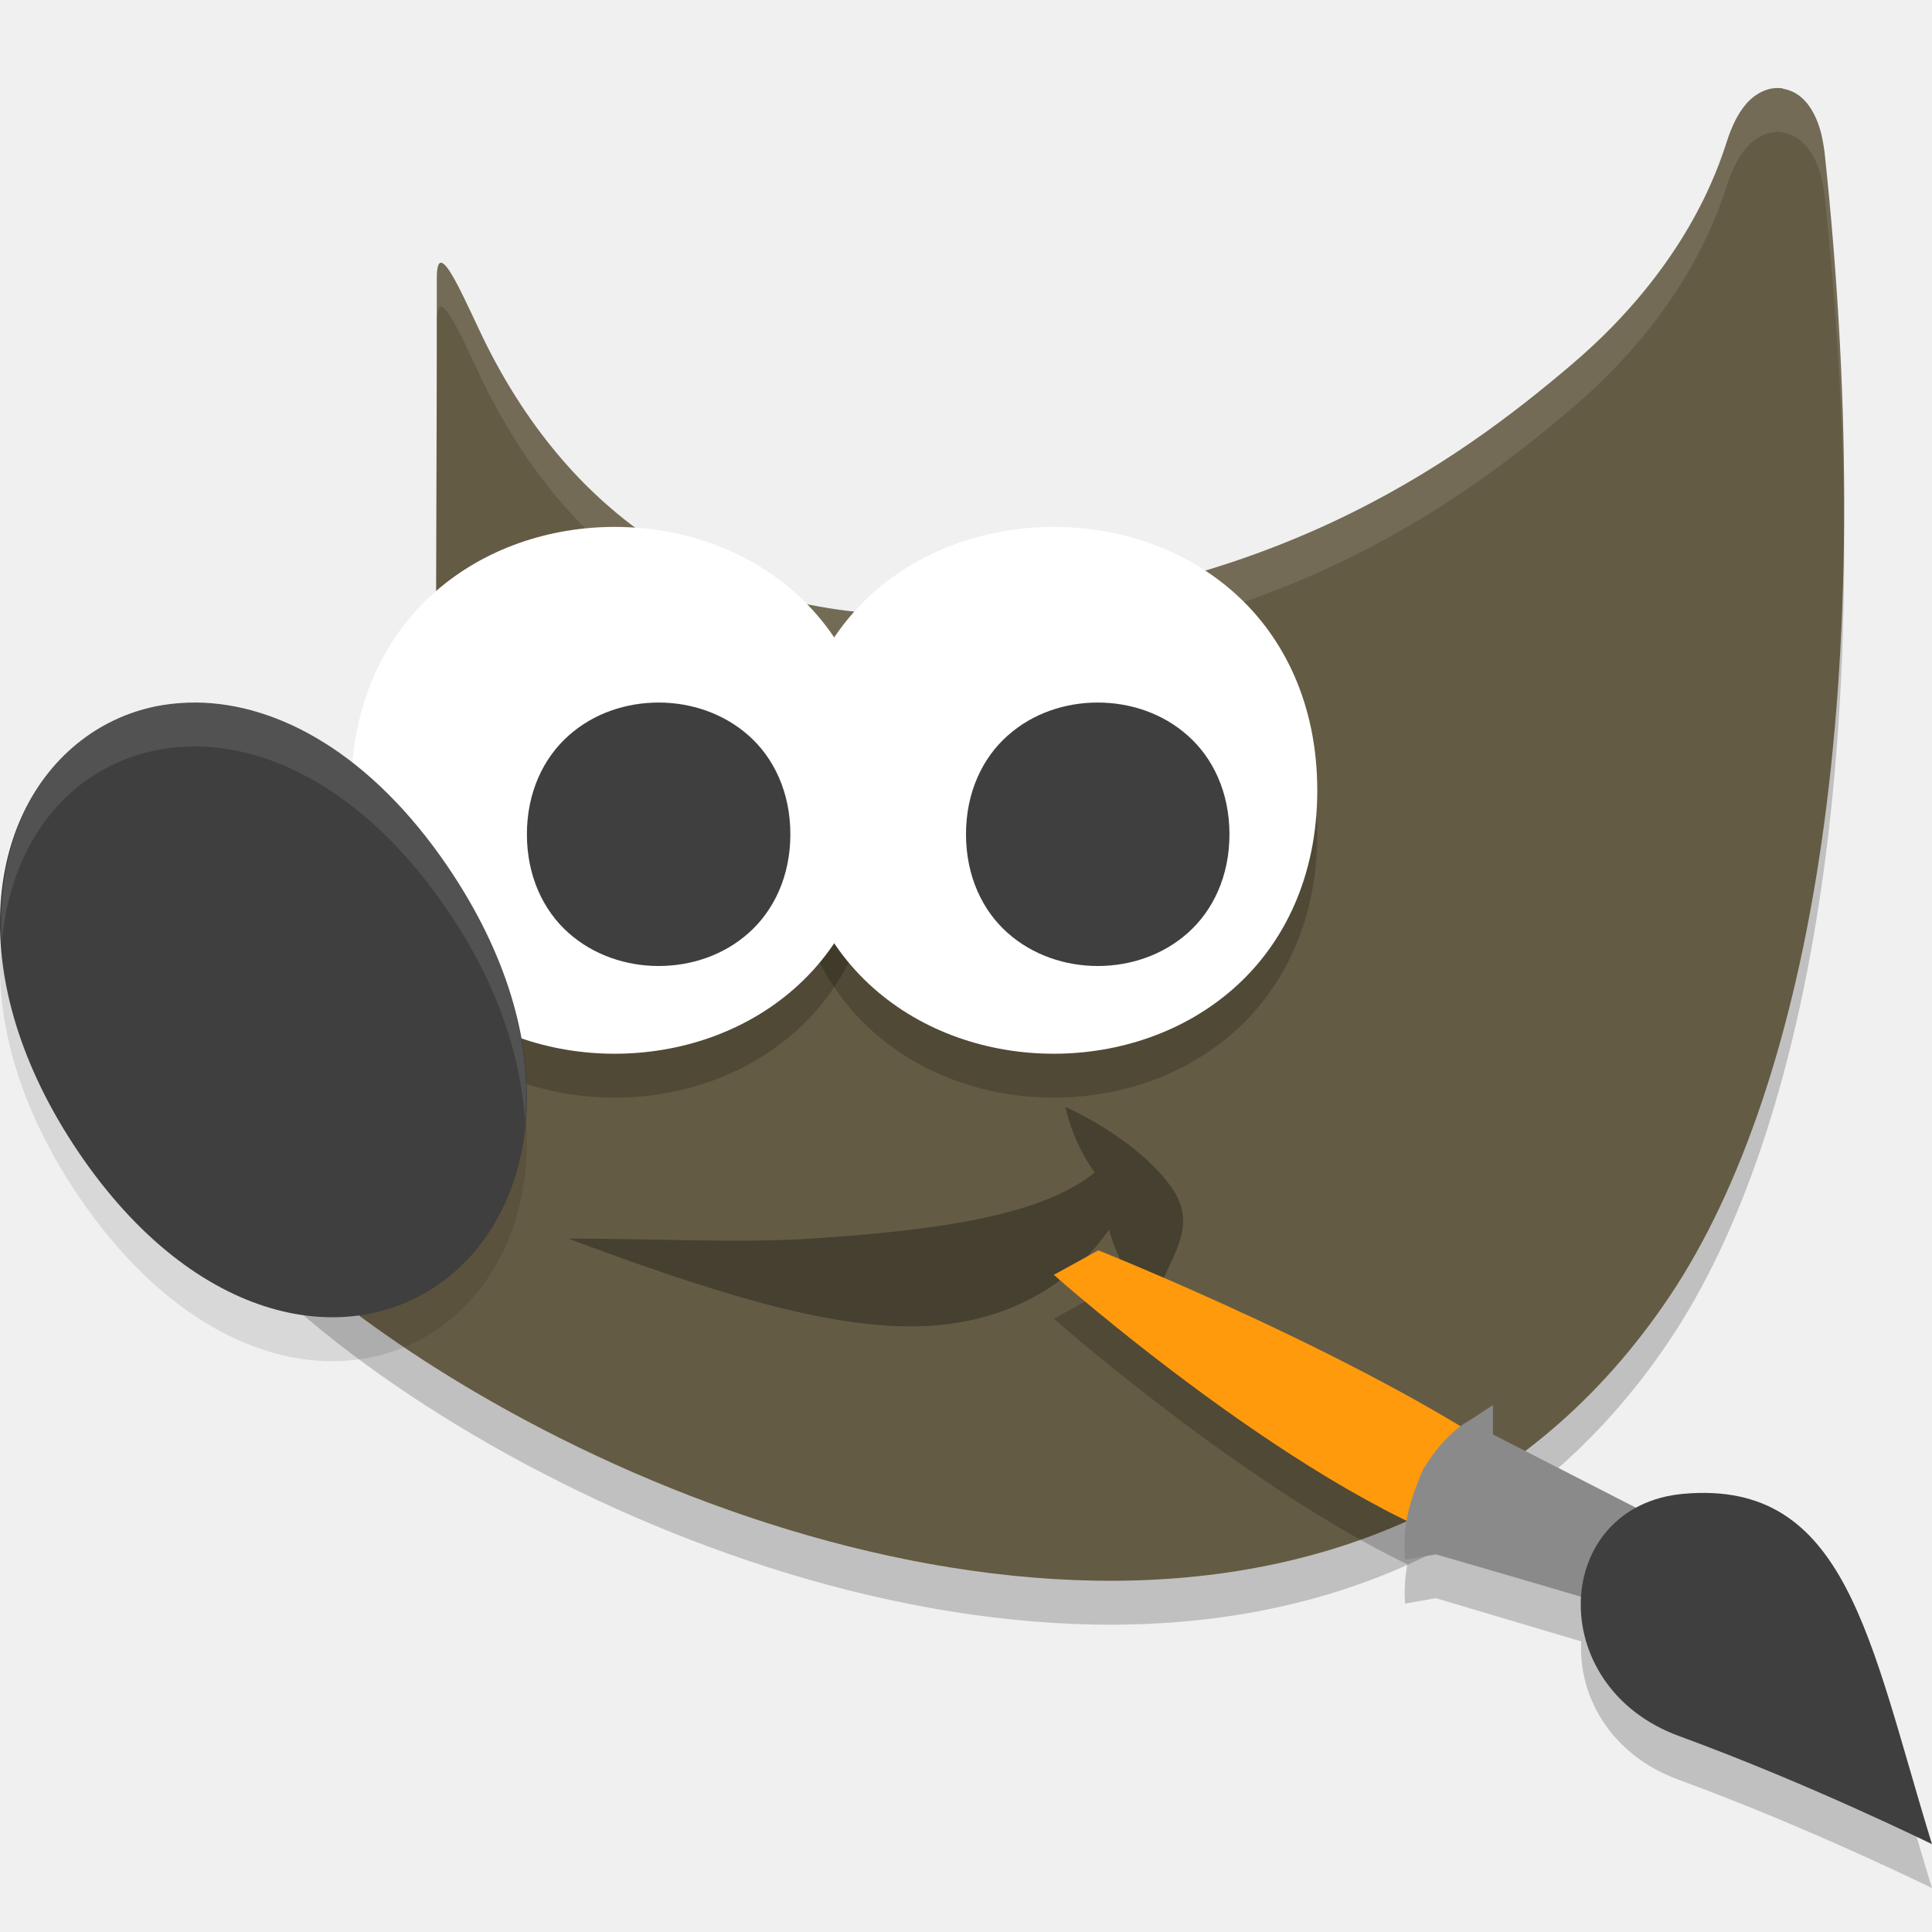
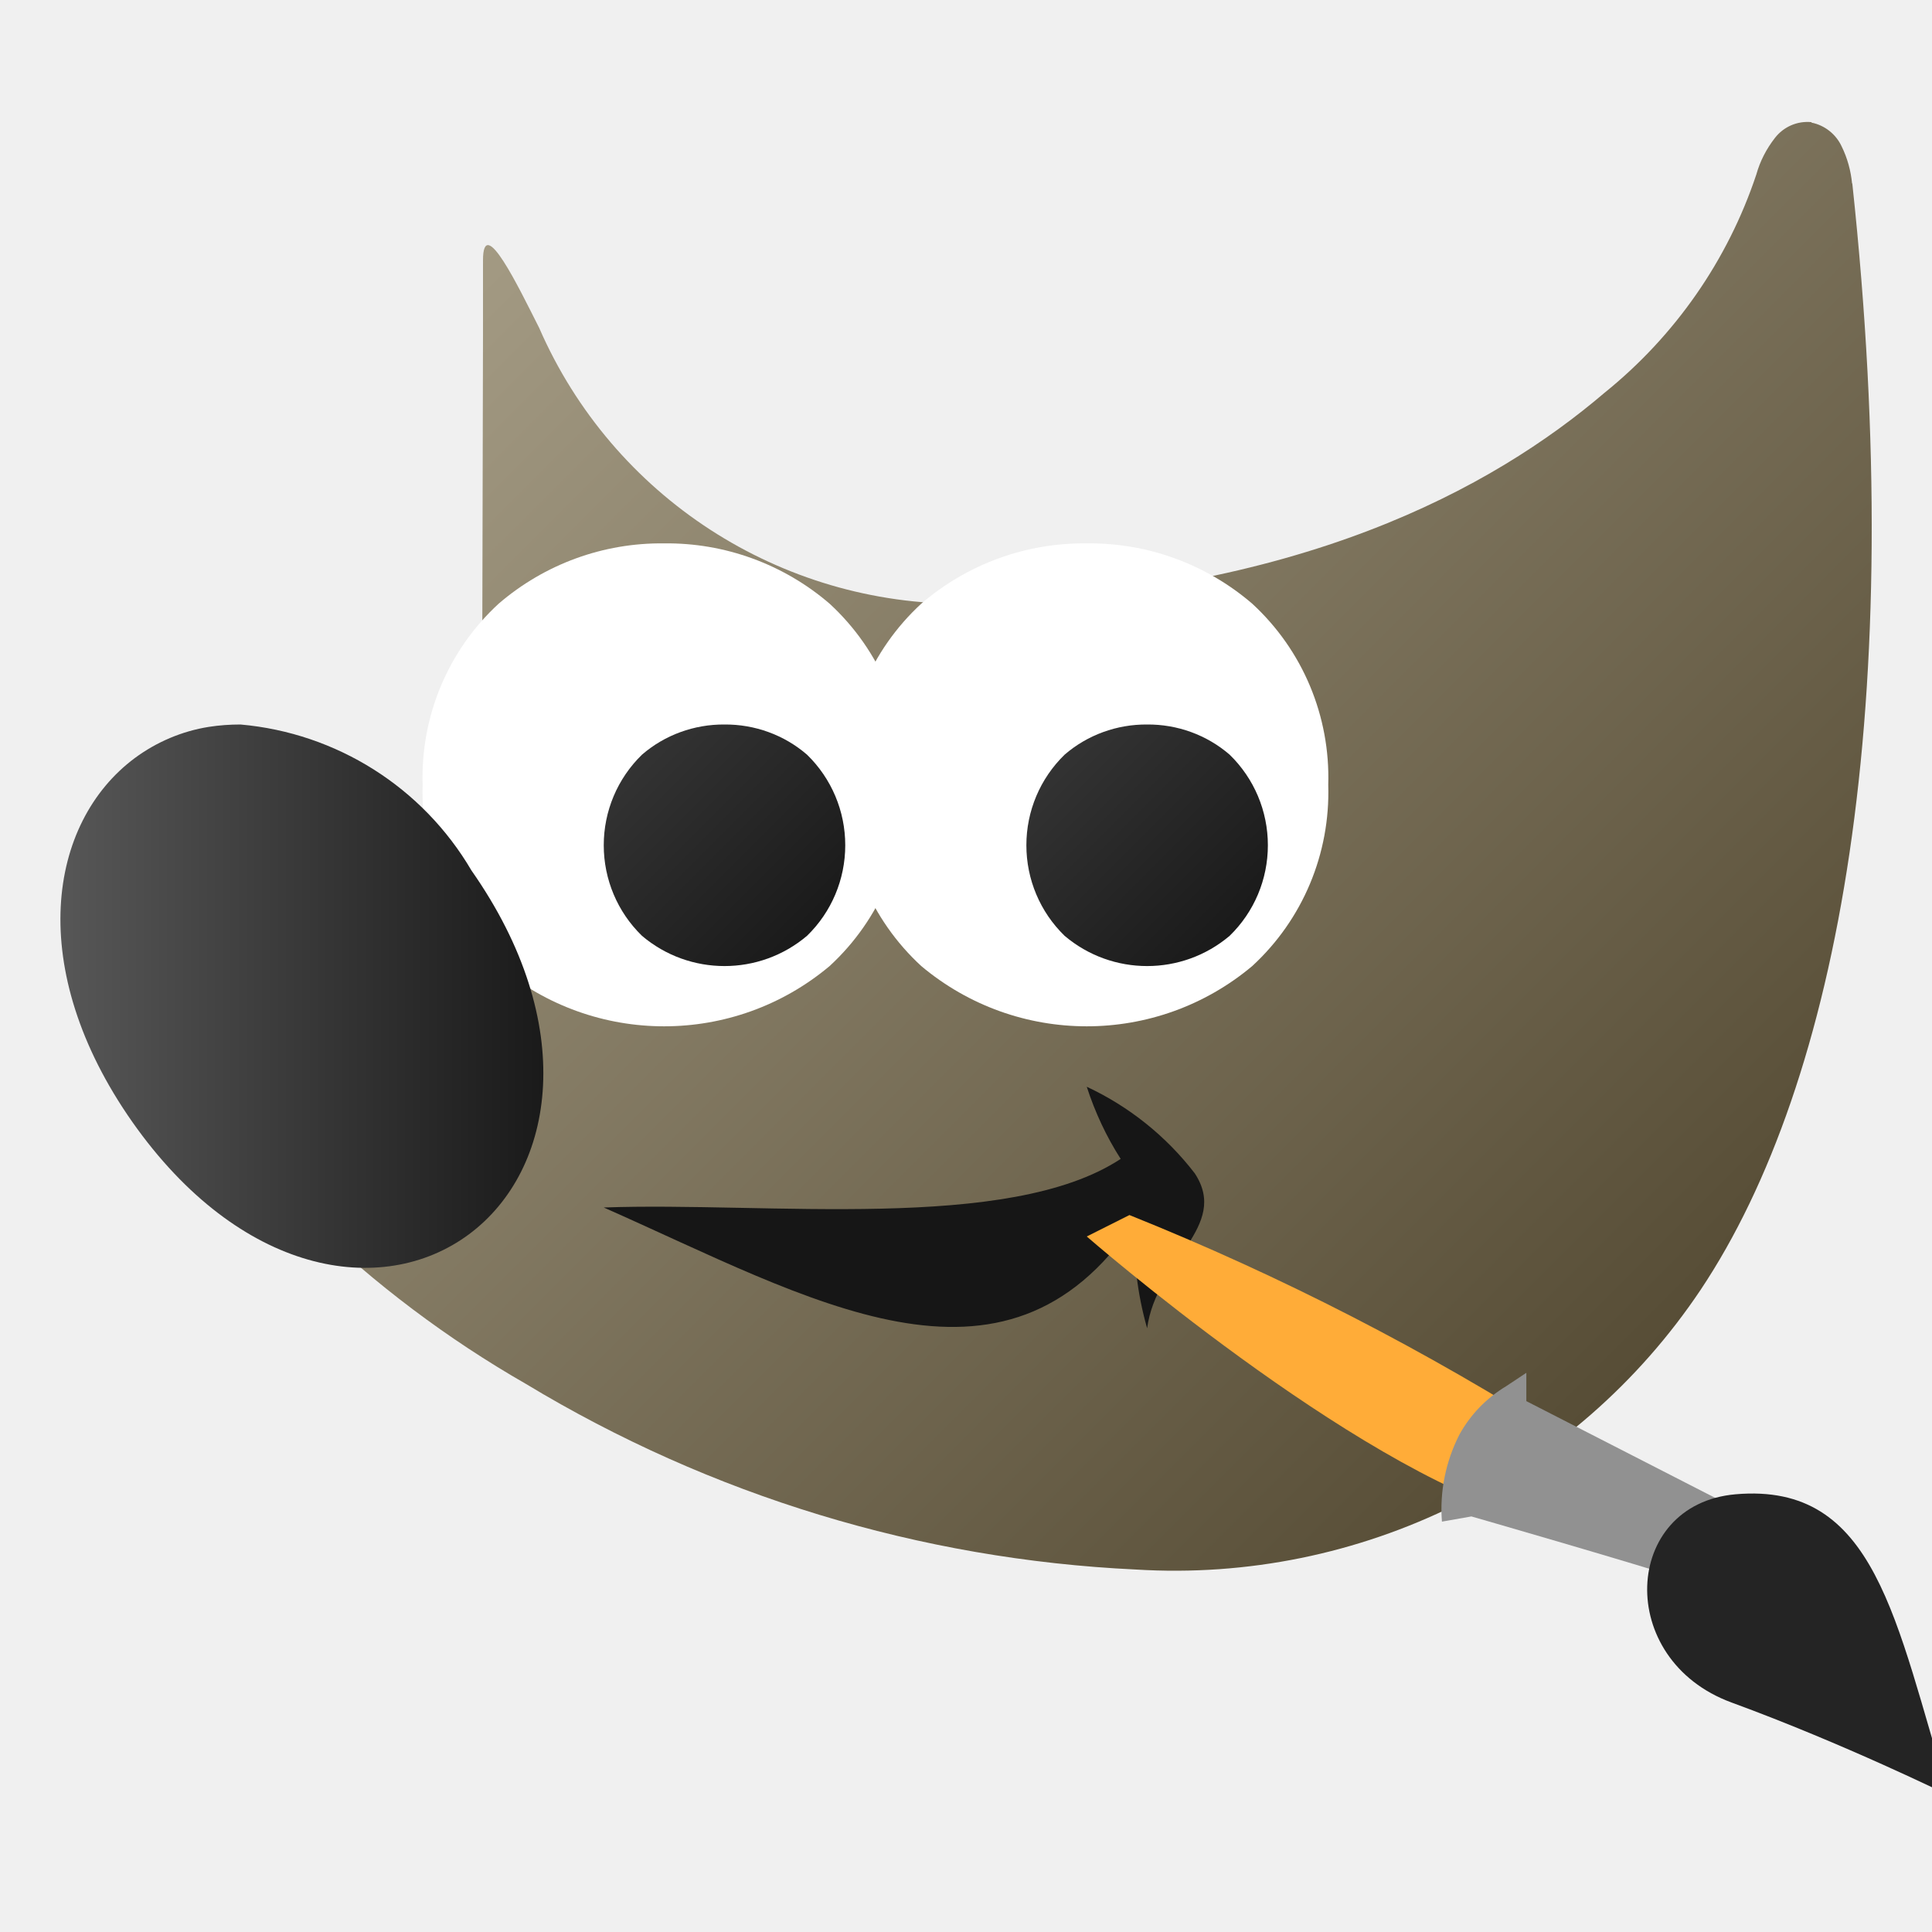
- <svg xmlns="http://www.w3.org/2000/svg" width="22" height="22" version="1.1">
-   <path style="opacity:0.2;fill-rule:evenodd" d="m 20.303,1.507 c -0.174,-0.028 -0.33,0.07 -0.424,0.182 -0.094,0.112 -0.159,0.25 -0.216,0.425 -0.098,0.302 -0.458,1.423 -1.758,2.53 C 16.606,5.751 14.366,7.4 10.482,7.5 8.121,7.528 6.493,6.313 5.551,4.45 5.316,3.985 4.974,3.118 4.974,3.67 v 0.852 l -0.012,4.412 0.024,0.058 c 0,0 0.212,0.47 -0.012,1.103 -0.224,0.633 -1.105,1.557 -3.075,2.148 l -0.241,0.072 0.046,0.254 c 0.109,0.614 0.545,1.244 1.188,1.889 0.643,0.645 1.504,1.297 2.506,1.886 2.005,1.179 4.573,2.111 7.068,2.155 2.495,0.044 4.936,-0.829 6.551,-3.245 1.615,-2.416 2.403,-7.028 1.758,-13.035 h -0.001 C 20.753,2.053 20.717,1.913 20.651,1.789 20.586,1.666 20.477,1.539 20.303,1.511 Z" />
-   <path style="fill:#645b44;fill-rule:evenodd" d="m 20.303,1.007 c -0.174,-0.028 -0.33,0.07 -0.424,0.182 -0.094,0.112 -0.159,0.25 -0.216,0.425 -0.098,0.302 -0.458,1.423 -1.758,2.53 C 16.606,5.251 14.366,6.9 10.482,7 8.121,7.028 6.493,5.813 5.551,3.95 5.316,3.485 4.974,2.618 4.974,3.17 v 0.852 l -0.012,4.412 0.024,0.058 c 0,0 0.212,0.47 -0.012,1.103 -0.224,0.633 -1.105,1.557 -3.075,2.148 l -0.241,0.072 0.046,0.254 c 0.109,0.614 0.545,1.244 1.188,1.889 0.643,0.645 1.504,1.297 2.506,1.886 2.005,1.179 4.573,2.111 7.068,2.155 2.495,0.044 4.936,-0.829 6.551,-3.245 1.615,-2.416 2.403,-7.028 1.758,-13.035 h -0.001 C 20.753,1.553 20.717,1.413 20.651,1.289 20.586,1.166 20.477,1.039 20.303,1.011 Z" />
-   <path style="opacity:0.1;fill:#ffffff;fill-rule:evenodd" d="M 20.303,1.007 C 20.129,0.979 19.973,1.077 19.879,1.188 19.785,1.3 19.72,1.439 19.663,1.613 19.565,1.915 19.205,3.036 17.905,4.144 16.606,5.251 14.366,6.9 10.482,7 8.121,7.028 6.492,5.813 5.551,3.95 5.316,3.485 4.974,2.619 4.974,3.17 v 0.5 c 0,-0.551 0.342,0.315 0.577,0.78 0.942,1.863 2.57,3.077 4.932,3.05 3.883,-0.1 6.124,-1.749 7.423,-2.856 1.299,-1.108 1.66,-2.228 1.758,-2.53 0.057,-0.174 0.122,-0.313 0.216,-0.425 0.094,-0.112 0.25,-0.209 0.424,-0.182 v 0.004 c 0.174,0.028 0.283,0.155 0.349,0.278 0.065,0.123 0.102,0.265 0.122,0.43 h 0.001 c 0.147,1.369 0.216,2.661 0.222,3.876 0.015,-1.356 -0.054,-2.818 -0.222,-4.376 h -0.001 C 20.753,1.554 20.717,1.412 20.651,1.289 20.586,1.166 20.477,1.038 20.303,1.011 v -0.004 z m -15.329,3.016 -0.012,4.412 10e-4,0.003 0.011,-3.915 v -0.5 z m 0.08,5.239 c -0.016,0.105 -0.038,0.215 -0.08,0.334 -0.224,0.633 -1.105,1.557 -3.075,2.148 l -0.24,0.071 0.046,0.253 c 0.013,0.072 0.031,0.145 0.053,0.218 l 0.142,-0.042 c 1.97,-0.591 2.852,-1.515 3.075,-2.148 0.123,-0.347 0.113,-0.636 0.08,-0.834 z" />
-   <path style="opacity:0.3;fill-rule:evenodd" d="m 6.472,14.104 c 1.011,0 1.932,0.054 2.768,0 1.388,-0.091 2.609,-0.251 3.226,-0.753 -0.261,-0.356 -0.334,-0.746 -0.334,-0.746 0,0 0.785,0.34 1.193,0.895 0.407,0.554 -0.143,0.895 -0.25,1.604 C 12.837,14.481 12.689,14.247 12.629,14 c -0.431,0.628 -1.172,1.079 -2.17,1.103 -1.062,0.026 -2.413,-0.412 -3.988,-0.999 z" />
-   <path style="opacity:0.2;fill-rule:evenodd" d="m 6.999,6.5 c -0.742,0 -1.488,0.245 -2.056,0.75 -0.568,0.505 -0.944,1.274 -0.944,2.25 0,0.976 0.376,1.745 0.944,2.249 0.568,0.505 1.314,0.75 2.056,0.75 0.742,0 1.488,-0.245 2.056,-0.75 C 9.623,11.245 10,10.477 10,9.501 10,8.524 9.623,7.755 9.055,7.25 8.488,6.745 7.742,6.5 6.999,6.5 Z" />
-   <path style="opacity:0.2;fill-rule:evenodd" d="m 11.999,6.5 c -0.742,0 -1.488,0.245 -2.056,0.75 -0.568,0.505 -0.944,1.274 -0.944,2.25 0,0.976 0.376,1.745 0.944,2.249 0.568,0.505 1.314,0.75 2.056,0.75 0.742,0 1.488,-0.245 2.056,-0.75 C 14.623,11.245 15,10.477 15,9.501 15,8.524 14.623,7.755 14.055,7.25 13.488,6.745 12.742,6.5 11.999,6.5 Z" />
-   <path style="fill:#ffffff;fill-rule:evenodd" d="m 6.999,6 c -0.742,0 -1.488,0.245 -2.056,0.75 -0.568,0.505 -0.944,1.274 -0.944,2.25 0,0.976 0.376,1.745 0.944,2.249 0.568,0.505 1.314,0.75 2.056,0.75 0.742,0 1.488,-0.245 2.056,-0.75 C 9.623,10.745 10,9.977 10,9.001 10,8.024 9.623,7.255 9.055,6.75 8.488,6.245 7.742,6 6.999,6 Z" />
-   <path style="fill:#3f3f3f;fill-rule:evenodd" d="m 7.5,8 c -0.368,0 -0.739,0.121 -1.025,0.376 -0.286,0.254 -0.475,0.646 -0.475,1.124 0,0.478 0.188,0.87 0.475,1.124 0.286,0.254 0.658,0.376 1.025,0.376 0.368,0 0.739,-0.121 1.025,-0.376 0.286,-0.254 0.475,-0.646 0.475,-1.124 0,-0.478 -0.188,-0.87 -0.475,-1.124 -0.286,-0.254 -0.658,-0.376 -1.025,-0.376 z" />
-   <path style="opacity:0.1;fill-rule:evenodd" d="m 2.237,8.5 c -0.133,0 -0.264,0.009 -0.391,0.03 -0.338,0.057 -0.652,0.194 -0.922,0.402 -1.08,0.831 -1.365,2.715 -0.03,4.688 1.335,1.973 3.1,2.279 4.181,1.448 1.08,-0.831 1.366,-2.715 0.031,-4.688 C 4.23,9.085 3.169,8.509 2.237,8.5 Z" />
-   <path style="fill:#3f3f3f;fill-rule:evenodd" d="m 2.237,8 c -0.133,0 -0.264,0.009 -0.391,0.03 -0.338,0.057 -0.652,0.194 -0.922,0.402 -1.08,0.831 -1.365,2.715 -0.03,4.688 C 2.229,15.092 3.994,15.399 5.075,14.567 6.155,13.736 6.441,11.852 5.106,9.88 4.23,8.585 3.169,8.009 2.237,8 Z" />
-   <path style="fill:#ffffff;fill-rule:evenodd" d="m 11.999,6 c -0.742,0 -1.488,0.245 -2.056,0.75 -0.568,0.505 -0.944,1.274 -0.944,2.25 0,0.976 0.376,1.745 0.944,2.249 0.568,0.505 1.314,0.75 2.056,0.75 0.742,0 1.488,-0.245 2.056,-0.75 C 14.623,10.745 15,9.977 15,9.001 15,8.024 14.623,7.255 14.055,6.75 13.488,6.245 12.742,6 11.999,6 Z" />
-   <path style="fill:#3f3f3f;fill-rule:evenodd" d="m 12.5,8 c -0.368,0 -0.739,0.121 -1.025,0.376 C 11.188,8.63 11,9.022 11,9.5 c 0,0.478 0.188,0.87 0.475,1.124 0.286,0.254 0.658,0.376 1.025,0.376 0.368,0 0.739,-0.121 1.025,-0.376 C 13.812,10.37 14,9.978 14,9.5 14,9.022 13.812,8.63 13.525,8.376 13.239,8.121 12.868,8 12.5,8 Z" />
-   <path style="opacity:0.1;fill:#ffffff;fill-rule:evenodd" d="m 2.236,8 c -0.133,0 -0.264,0.01 -0.391,0.031 -0.338,0.057 -0.652,0.193 -0.922,0.4 -0.62,0.477 -0.962,1.307 -0.902,2.295 0.067,-0.765 0.39,-1.401 0.902,-1.795 0.27,-0.208 0.583,-0.343 0.922,-0.4 0.127,-0.022 0.258,-0.031 0.391,-0.031 0.932,0.009 1.993,0.584 2.869,1.879 0.569,0.841 0.829,1.661 0.873,2.395 C 6.053,11.925 5.807,10.916 5.105,9.879 4.23,8.584 3.168,8.009 2.236,8 Z" />
-   <path style="opacity:0.2" d="M 12.508,14.738 12,15.016 c 0,0 2.121,1.874 4.025,2.797 -0.024,0.14 -0.038,0.278 -0.025,0.447 l 0.35,-0.061 c 0,0 0.923,0.275 1.656,0.492 -0.035,0.611 0.321,1.287 1.111,1.576 C 20.611,20.815 22,21.5 22,21.5 c -0.713,-2.315 -0.966,-4.154 -2.828,-3.99 -0.208,0.018 -0.382,0.079 -0.535,0.162 L 17,16.834 V 16.5 l -0.242,0.158 c -0.042,0.023 -0.076,0.063 -0.115,0.092 -1.762,-1.066 -4.135,-2.012 -4.135,-2.012 z" />
-   <path style="fill:#ff9a0c" d="m 16.984,17.7 0.463,-0.922 C 15.724,15.517 12.507,14.238 12.507,14.238 l -0.507,0.279 c 0,0 2.921,2.591 4.984,3.184 z" />
-   <path style="fill:#8a8a8a" d="m 17,16 -0.242,0.159 c -0.224,0.122 -0.405,0.331 -0.552,0.571 -0.168,0.396 -0.235,0.643 -0.206,1.03 l 0.35,-0.06 c 0,0 1.827,0.524 2.693,0.8 l 0.101,-0.195 0.356,-0.69 -2.5,-1.281 z" />
-   <path style="fill:#3f3f3f" d="m 22,21 c -0.713,-2.315 -0.965,-4.153 -2.827,-3.99 -1.501,0.132 -1.606,2.19 -0.055,2.758 C 20.611,20.315 22,21 22,21 Z" />
+ <svg xmlns="http://www.w3.org/2000/svg" width="32px" height="32px" viewBox="0 0 32 32" version="1.1">
+   <defs>
+     <linearGradient id="linear0" gradientUnits="userSpaceOnUse" x1="9.322" y1="2.801" x2="28.175" y2="21.654">
+       <stop offset="0" style="stop-color:rgb(63.922%,60.392%,51.373%);stop-opacity:1;" />
+       <stop offset="1" style="stop-color:rgb(34.118%,30.196%,21.176%);stop-opacity:1;" />
+     </linearGradient>
+     <linearGradient id="linear1" gradientUnits="userSpaceOnUse" x1="10.565" y1="12.565" x2="13.435" y2="15.435">
+       <stop offset="0" style="stop-color:rgb(20%,20%,20%);stop-opacity:1;" />
+       <stop offset="1" style="stop-color:rgb(10.196%,10.196%,10.196%);stop-opacity:1;" />
+     </linearGradient>
+     <linearGradient id="linear2" gradientUnits="userSpaceOnUse" x1="1" y1="16.5" x2="9" y2="16.5">
+       <stop offset="0" style="stop-color:rgb(34.118%,34.118%,34.118%);stop-opacity:1;" />
+       <stop offset="1" style="stop-color:rgb(10.196%,10.196%,10.196%);stop-opacity:1;" />
+     </linearGradient>
+     <linearGradient id="linear3" gradientUnits="userSpaceOnUse" x1="17.565" y1="12.565" x2="20.435" y2="15.435">
+       <stop offset="0" style="stop-color:rgb(20%,20%,20%);stop-opacity:1;" />
+       <stop offset="1" style="stop-color:rgb(10.196%,10.196%,10.196%);stop-opacity:1;" />
+     </linearGradient>
+   </defs>
+   <g id="surface1">
+     <path style=" stroke:none;fill-rule:evenodd;fill:url(#linear0);" d="M 30.004 2.023 C 29.77 2 29.543 2.098 29.398 2.285 C 29.258 2.465 29.152 2.668 29.09 2.891 C 28.617 4.309 27.746 5.562 26.578 6.504 C 24.723 8.086 21.523 9.855 15.977 10 C 12.922 10.027 10.148 8.227 8.93 5.43 C 8.594 4.766 8 3.527 8 4.312 L 8 5.531 L 7.984 12.336 L 8.016 12.418 C 8.199 12.93 8.195 13.488 8 13.992 C 7.68 14.898 6.527 16.219 3.711 17.062 L 3.367 17.164 L 3.434 17.527 C 3.723 18.574 4.312 19.512 5.129 20.227 C 6.207 21.27 7.41 22.176 8.711 22.922 C 11.77 24.77 15.238 25.828 18.809 25.996 C 22.531 26.227 26.094 24.461 28.168 21.363 C 30.473 17.91 31.602 11.621 30.68 3.039 L 30.676 3.039 C 30.656 2.828 30.598 2.617 30.504 2.426 C 30.41 2.223 30.223 2.074 30.004 2.031 Z M 30.004 2.023 " />
+     <path style=" stroke:none;fill-rule:evenodd;fill:rgb(100%,100%,100%);fill-opacity:1;" d="M 11 9 C 9.992 8.988 9.02 9.344 8.258 10 C 7.422 10.77 6.965 11.863 7 13 C 6.965 14.137 7.422 15.23 8.258 16 C 9.844 17.332 12.156 17.332 13.742 16 C 14.578 15.23 15.035 14.137 15 13 C 15.035 11.863 14.578 10.77 13.742 10 C 12.98 9.344 12.004 8.988 11 9 Z M 11 9 " />
+     <path style=" stroke:none;fill-rule:evenodd;fill:url(#linear1);" d="M 12 12 C 11.5 11.996 11.012 12.172 10.633 12.5 C 10.227 12.895 10 13.434 10 14 C 10 14.566 10.227 15.105 10.633 15.5 C 11.422 16.168 12.578 16.168 13.367 15.5 C 13.773 15.105 14 14.566 14 14 C 14 13.434 13.773 12.895 13.367 12.5 C 12.988 12.172 12.5 11.996 12 12 Z M 12 12 " />
+     <path style=" stroke:none;fill-rule:evenodd;fill:rgb(8.627%,8.627%,8.627%);fill-opacity:1;" d="M 10 20 C 12.695 19.902 16.707 20.418 18.562 19.195 C 18.324 18.824 18.137 18.422 18 18 C 18.703 18.328 19.316 18.82 19.789 19.434 C 20.371 20.32 19.152 20.867 19 22 C 18.836 21.426 18.766 20.832 18.797 20.234 C 16.641 23.457 13.414 21.508 10 20 Z M 10 20 " />
+     <path style=" stroke:none;fill-rule:evenodd;fill:url(#linear2);" d="M 3.984 12 C 3.809 12 3.633 12.012 3.461 12.039 C 3.016 12.109 2.594 12.289 2.234 12.555 C 0.793 13.625 0.414 16.047 2.191 18.582 C 3.973 21.117 6.324 21.512 7.766 20.445 C 9.207 19.375 9.586 16.953 7.809 14.418 C 7 13.039 5.574 12.141 3.984 12 Z M 3.984 12 " />
+     <path style=" stroke:none;fill-rule:evenodd;fill:rgb(100%,100%,100%);fill-opacity:1;" d="M 18 9 C 16.992 8.988 16.02 9.344 15.258 10 C 14.422 10.77 13.965 11.863 14 13 C 13.965 14.137 14.422 15.23 15.258 16 C 16.844 17.332 19.156 17.332 20.742 16 C 21.578 15.23 22.035 14.137 22 13 C 22.035 11.863 21.578 10.77 20.742 10 C 19.98 9.344 19.004 8.988 18 9 Z M 18 9 " />
+     <path style=" stroke:none;fill-rule:evenodd;fill:url(#linear3);" d="M 19 12 C 18.5 11.996 18.012 12.172 17.633 12.5 C 17.227 12.895 17 13.434 17 14 C 17 14.566 17.227 15.105 17.633 15.5 C 18.422 16.168 19.578 16.168 20.367 15.5 C 20.773 15.105 21 14.566 21 14 C 21 13.434 20.773 12.895 20.367 12.5 C 19.988 12.172 19.5 11.996 19 12 Z M 19 12 " />
+     <path style=" stroke:none;fill-rule:nonzero;fill:rgb(100%,67.451%,21.961%);fill-opacity:1;" d="M 25.262 25.117 L 25.91 23.828 C 23.629 22.371 21.219 21.133 18.707 20.125 L 18 20.48 C 18 20.48 22.371 24.289 25.262 25.117 Z M 25.262 25.117 " />
+     <path style=" stroke:none;fill-rule:nonzero;fill:rgb(56.863%,56.863%,56.863%);fill-opacity:1;" d="M 25.281 22.738 L 24.945 22.961 C 24.621 23.156 24.355 23.43 24.172 23.762 C 23.945 24.207 23.844 24.703 23.883 25.203 L 24.371 25.117 C 24.371 25.117 26.93 25.852 28.141 26.238 L 28.285 25.965 L 28.781 25 L 25.281 23.207 Z M 25.281 22.738 " />
+     <path style=" stroke:none;fill-rule:nonzero;fill:rgb(14.118%,14.118%,14.118%);fill-opacity:1;" d="M 32.281 29.738 C 31.391 26.844 31.074 24.547 28.746 24.75 C 26.871 24.914 26.742 27.488 28.68 28.199 C 30.547 28.883 32.281 29.738 32.281 29.738 Z M 32.281 29.738 " />
+   </g>
</svg>
